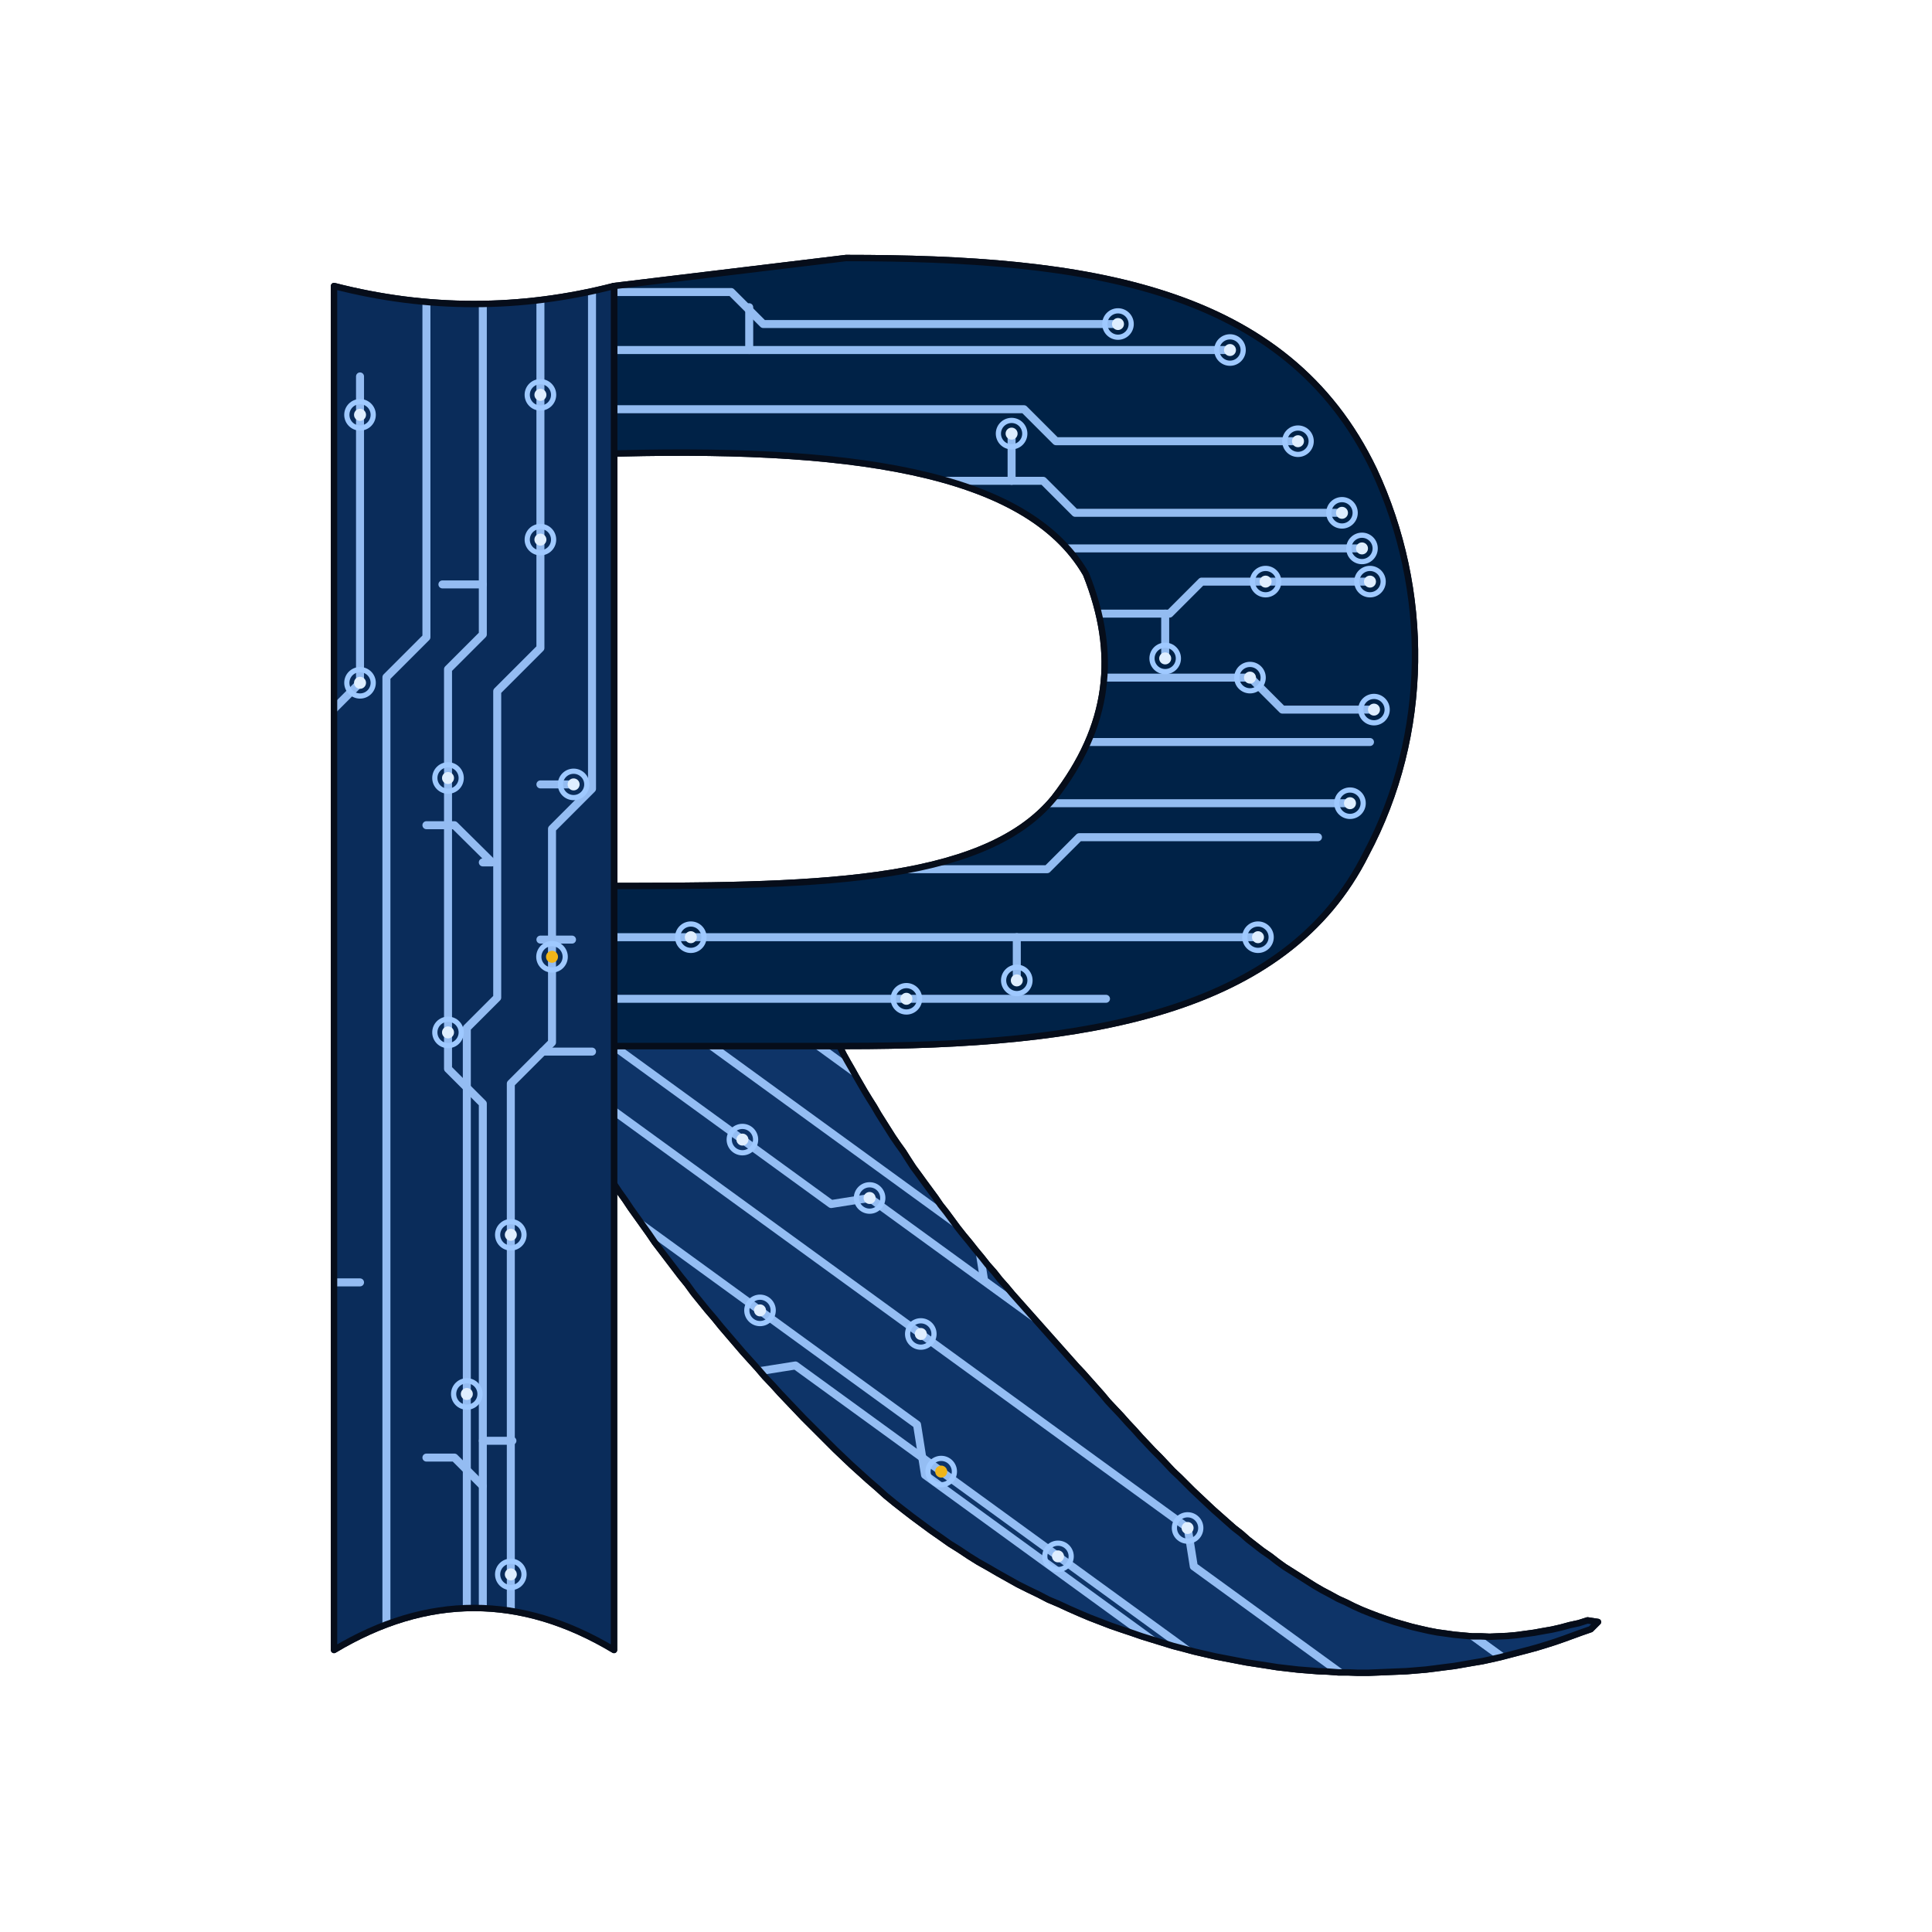
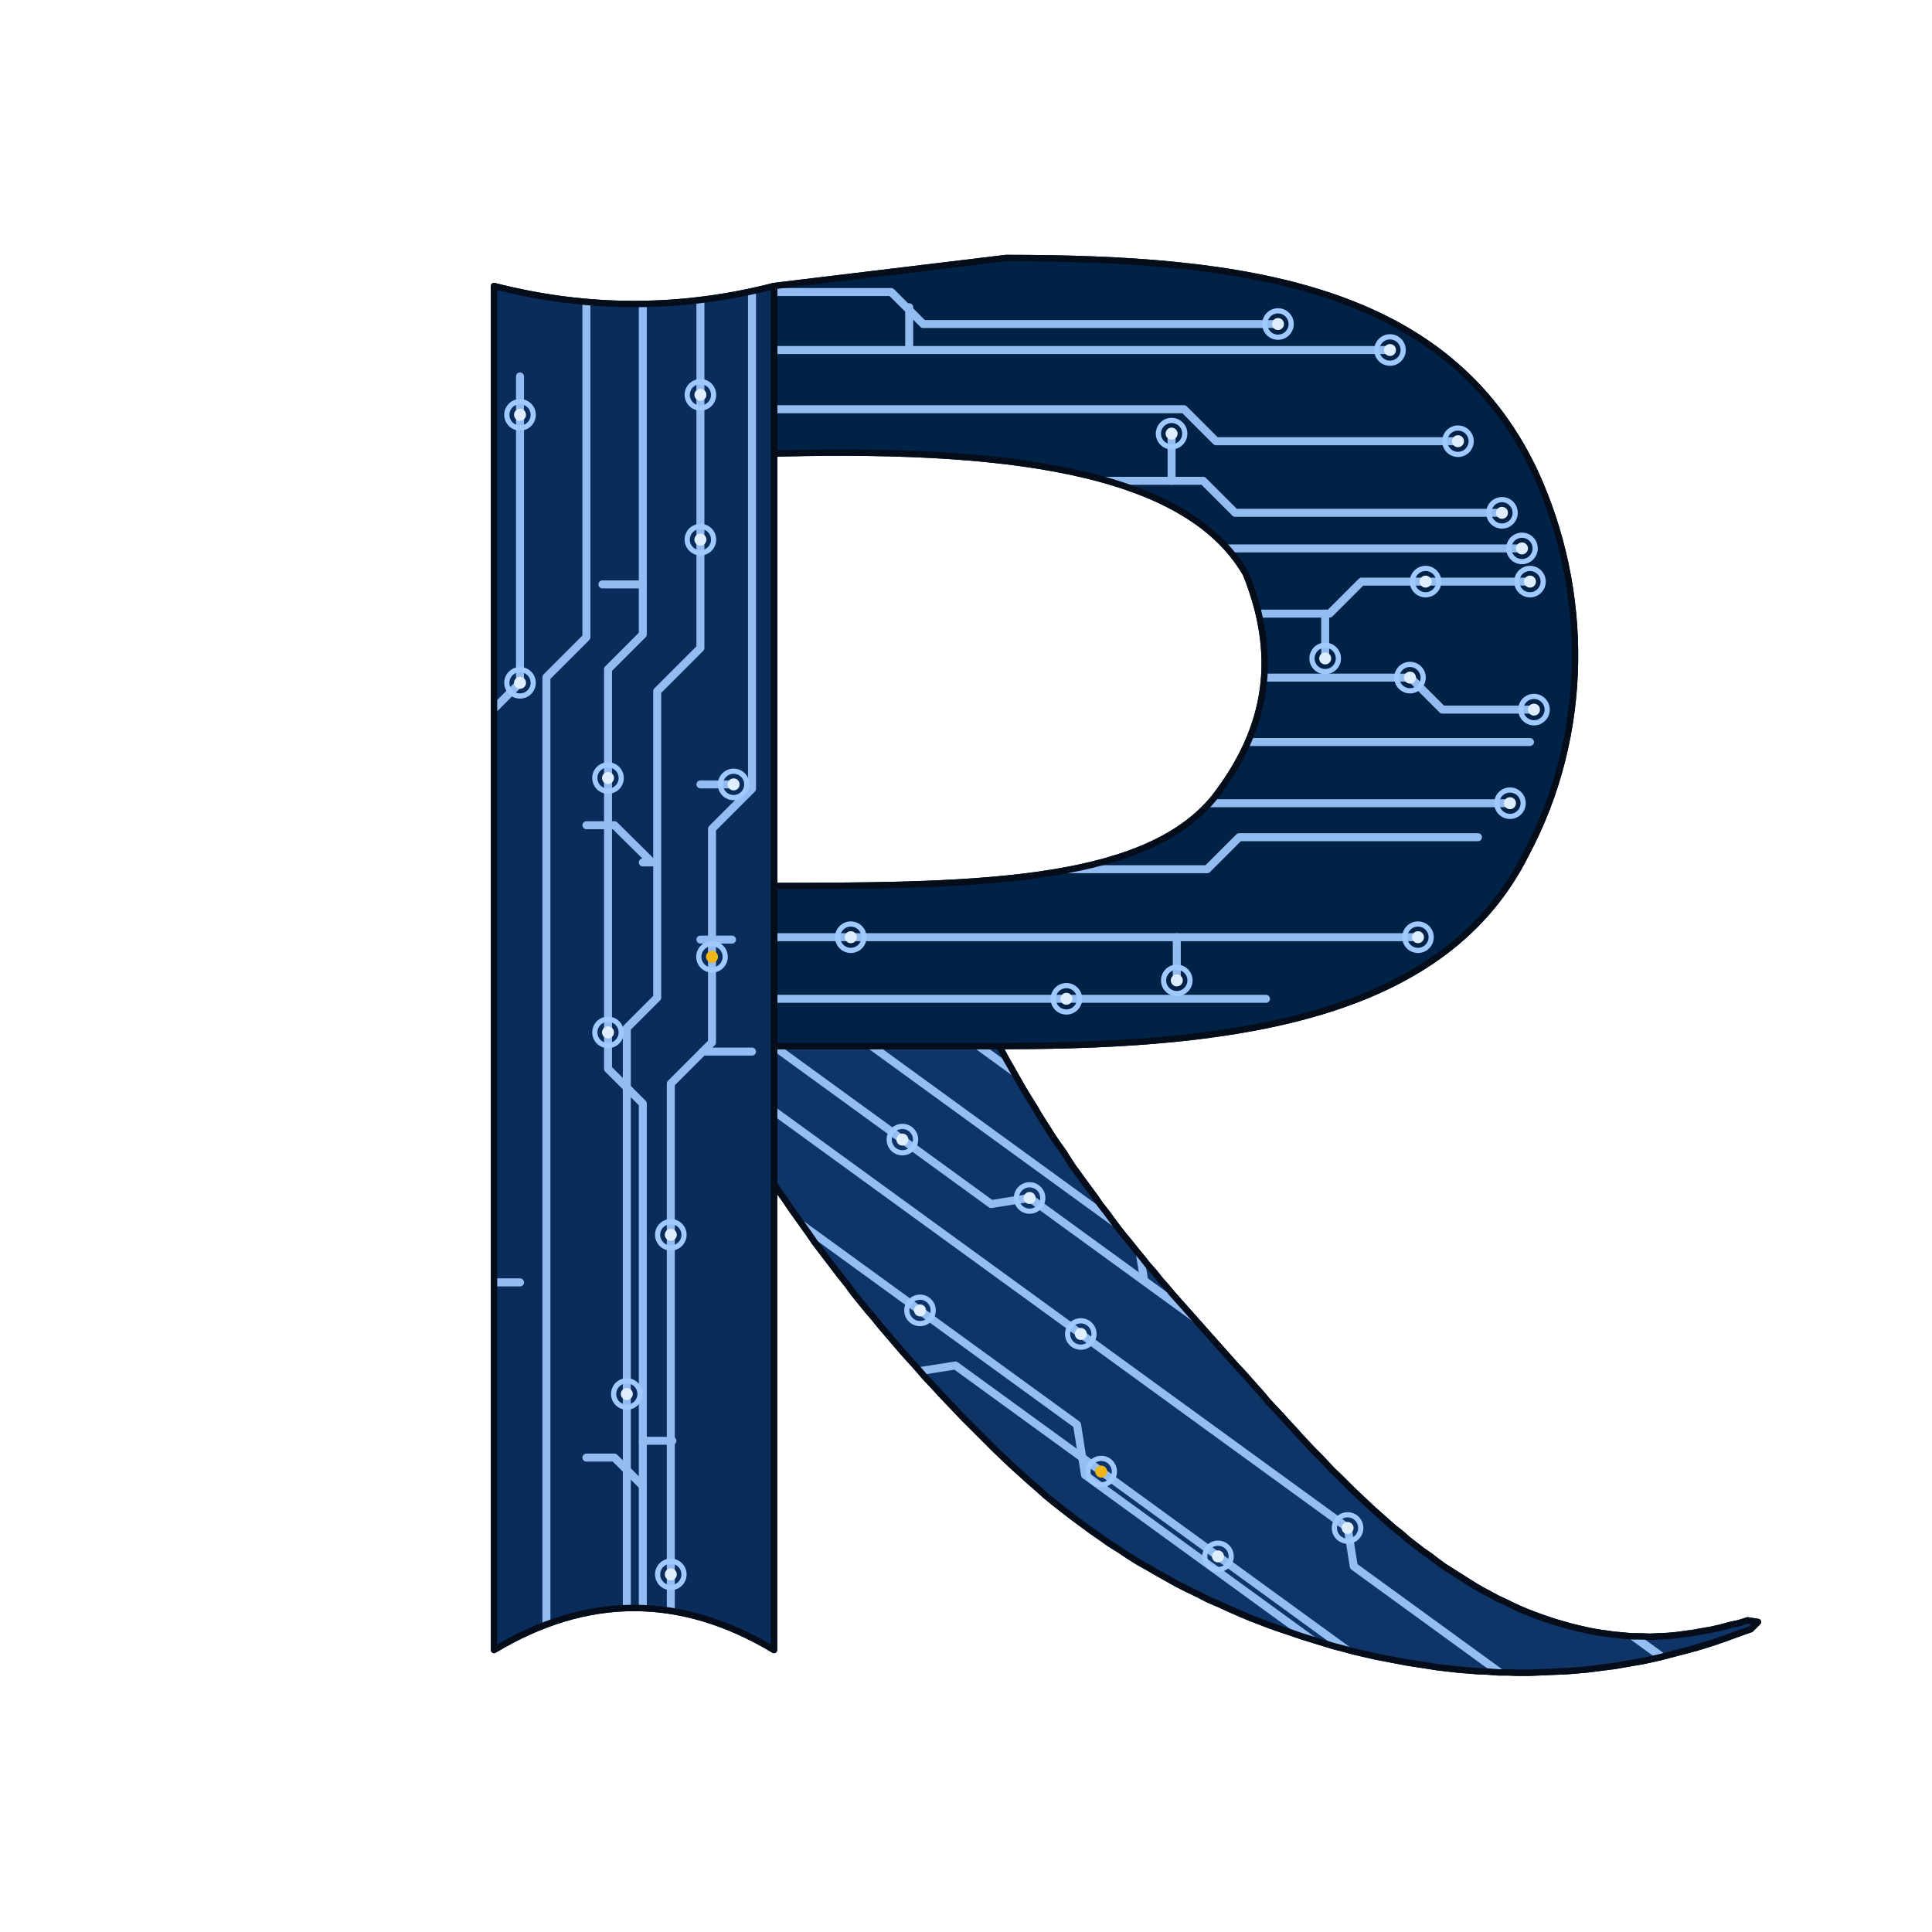
<svg xmlns="http://www.w3.org/2000/svg" viewBox="0 0 512 512" width="512" height="512">
-   <g transform="translate(256,256) scale(1.06) translate(-330,-320)">
+   <g transform="translate(256,256) scale(1.06) translate(-290,-320)">
    <defs>
      <clipPath id="cs">
        <path d="M172,150 Q207,159 242,150 L242,491 Q207,470 172,491 Z" />
      </clipPath>
      <clipPath id="cb">
        <path clip-rule="evenodd" d="M242,150 L300,143 C360,143 410,150 432,196 C446,226 446,262 430,292 C410,332 360,340 300,340 L242,340 Z M238,192 C300,190 345,196 360,222 C368,242 366,260 352,278 C334,300 290,300 238,300 Z" />
      </clipPath>
      <clipPath id="cl">
        <path d="M219.6,335.1 L220.6,337.2 L221.6,339.2 L222.6,341.2 L223.6,343.2 L224.7,345.3 L225.8,347.3 L226.9,349.4 L228.0,351.4 L229.1,353.5 L230.3,355.5 L231.5,357.6 L232.7,359.6 L234.0,361.7 L235.2,363.8 L236.5,365.9 L237.8,368.0 L239.2,370.1 L240.5,372.2 L241.9,374.3 L243.3,376.4 L244.8,378.5 L246.2,380.6 L247.7,382.7 L249.2,384.8 L250.7,386.9 L252.2,389.1 L253.8,391.2 L255.4,393.3 L257.0,395.4 L258.6,397.5 L260.3,399.6 L261.9,401.8 L263.6,403.9 L265.3,406.0 L267.1,408.1 L268.8,410.2 L270.6,412.3 L272.4,414.4 L274.2,416.5 L276.0,418.5 L277.9,420.6 L279.7,422.7 L281.6,424.7 L283.5,426.8 L285.4,428.8 L287.4,430.9 L289.3,432.9 L291.3,434.9 L293.3,436.9 L295.3,438.9 L297.3,440.9 L299.4,442.9 L301.4,444.8 L303.5,446.7 L305.6,448.6 L307.8,450.5 L309.9,452.4 L312.1,454.2 L314.4,456.0 L316.6,457.7 L318.9,459.4 L321.2,461.1 L323.5,462.7 L325.9,464.4 L328.3,465.9 L330.7,467.5 L333.1,469.0 L335.6,470.4 L338.0,471.8 L340.5,473.2 L343.0,474.6 L345.6,475.9 L348.1,477.1 L350.6,478.4 L353.2,479.5 L355.8,480.7 L358.3,481.8 L360.9,482.9 L363.5,483.9 L366.1,484.9 L368.7,485.8 L371.4,486.7 L374.0,487.6 L376.6,488.4 L379.2,489.2 L381.8,490.0 L384.5,490.7 L387.1,491.4 L389.7,492.0 L392.3,492.6 L394.9,493.1 L397.5,493.6 L400.1,494.1 L402.7,494.5 L405.3,494.9 L407.8,495.3 L410.4,495.6 L413.0,495.9 L415.5,496.1 L418.0,496.3 L420.5,496.4 L423.1,496.6 L425.5,496.6 L428.0,496.7 L430.5,496.7 L433.0,496.6 L435.4,496.5 L437.8,496.4 L440.2,496.3 L442.6,496.1 L445.0,495.9 L447.4,495.6 L449.7,495.3 L452.1,495.0 L454.4,494.6 L456.7,494.2 L459.1,493.8 L461.4,493.3 L463.6,492.8 L465.9,492.2 L468.2,491.6 L470.5,491.0 L472.7,490.4 L475.0,489.7 L477.2,489.0 L479.5,488.2 L481.7,487.4 L483.9,486.6 L486.2,485.8 L488.0,484.0 L488.0,484.0 L485.4,483.6 L483.2,484.3 L480.9,484.8 L478.7,485.4 L476.5,485.9 L474.2,486.3 L472.0,486.7 L469.8,487.0 L467.6,487.3 L465.4,487.5 L463.1,487.6 L460.9,487.7 L458.7,487.6 L456.5,487.6 L454.3,487.4 L452.1,487.2 L450.0,486.9 L447.8,486.6 L445.7,486.2 L443.5,485.7 L441.4,485.2 L439.3,484.6 L437.2,484.0 L435.1,483.3 L433.1,482.6 L431.0,481.8 L429.0,481.0 L427.0,480.1 L425.0,479.1 L423.0,478.2 L421.0,477.1 L419.1,476.1 L417.2,475.0 L415.3,473.8 L413.4,472.6 L411.5,471.4 L409.6,470.2 L407.8,468.9 L406.0,467.5 L404.1,466.2 L402.3,464.8 L400.5,463.4 L398.8,461.9 L397.0,460.5 L395.3,459.0 L393.5,457.4 L391.8,455.9 L390.1,454.3 L388.4,452.7 L386.7,451.1 L385.1,449.5 L383.4,447.8 L381.7,446.2 L380.1,444.5 L378.5,442.8 L376.8,441.1 L375.2,439.4 L373.6,437.7 L372.0,435.9 L370.4,434.2 L368.8,432.4 L367.1,430.6 L365.5,428.9 L364.0,427.1 L362.4,425.3 L360.8,423.5 L359.2,421.7 L357.6,420.0 L356.0,418.2 L354.4,416.4 L352.8,414.6 L351.2,412.8 L349.6,411.0 L348.0,409.2 L346.4,407.4 L344.8,405.6 L343.2,403.8 L341.6,402.0 L340.1,400.2 L338.5,398.4 L337.0,396.5 L335.4,394.7 L333.9,392.8 L332.4,391.0 L330.9,389.1 L329.4,387.3 L327.9,385.4 L326.5,383.5 L325.1,381.6 L323.6,379.7 L322.3,377.8 L320.9,375.9 L319.5,374.0 L318.2,372.2 L316.8,370.3 L315.5,368.3 L314.3,366.4 L313.0,364.6 L311.7,362.7 L310.5,360.8 L309.3,358.9 L308.1,357.0 L307.0,355.1 L305.8,353.2 L304.7,351.4 L303.6,349.5 L302.5,347.6 L301.5,345.8 L300.4,343.9 L299.4,342.1 L298.5,340.3 L297.5,338.5 L296.6,336.7 L295.7,334.9 L294.8,333.2 L293.9,331.4 L293.1,329.7 L292.3,328.0 L291.5,326.3 L290.7,324.6 L290.0,323.0 L289.3,321.3 L288.6,319.7 L288.0,318.1 L287.4,316.5 L286.7,315.0 L286.2,313.4 L285.6,311.9 L285.0,310.4 L284.4,308.9 Z" />
      </clipPath>
    </defs>
    <path d="M219.6,335.1 L220.6,337.2 L221.6,339.2 L222.6,341.2 L223.6,343.2 L224.7,345.3 L225.8,347.3 L226.9,349.4 L228.0,351.4 L229.1,353.5 L230.3,355.5 L231.5,357.6 L232.7,359.6 L234.0,361.7 L235.2,363.8 L236.5,365.9 L237.8,368.0 L239.2,370.1 L240.5,372.2 L241.9,374.3 L243.3,376.4 L244.8,378.5 L246.2,380.6 L247.7,382.7 L249.2,384.8 L250.7,386.9 L252.2,389.1 L253.8,391.2 L255.4,393.3 L257.0,395.4 L258.6,397.5 L260.3,399.6 L261.9,401.8 L263.6,403.9 L265.3,406.0 L267.1,408.1 L268.8,410.2 L270.6,412.3 L272.4,414.4 L274.2,416.5 L276.0,418.5 L277.9,420.6 L279.7,422.7 L281.6,424.7 L283.5,426.8 L285.4,428.8 L287.4,430.9 L289.3,432.9 L291.3,434.9 L293.3,436.9 L295.3,438.9 L297.3,440.9 L299.4,442.9 L301.4,444.8 L303.5,446.7 L305.6,448.6 L307.8,450.5 L309.9,452.4 L312.1,454.2 L314.4,456.0 L316.6,457.7 L318.9,459.4 L321.2,461.1 L323.5,462.7 L325.9,464.4 L328.3,465.9 L330.7,467.5 L333.1,469.0 L335.6,470.4 L338.0,471.8 L340.5,473.2 L343.0,474.6 L345.6,475.9 L348.1,477.1 L350.6,478.4 L353.2,479.5 L355.8,480.7 L358.3,481.8 L360.9,482.9 L363.5,483.9 L366.1,484.9 L368.7,485.8 L371.4,486.7 L374.0,487.6 L376.6,488.4 L379.2,489.2 L381.8,490.0 L384.5,490.7 L387.1,491.4 L389.7,492.0 L392.3,492.6 L394.9,493.1 L397.5,493.6 L400.1,494.1 L402.7,494.5 L405.3,494.9 L407.8,495.3 L410.4,495.6 L413.0,495.9 L415.5,496.1 L418.0,496.3 L420.5,496.4 L423.1,496.6 L425.5,496.6 L428.0,496.7 L430.5,496.7 L433.0,496.6 L435.4,496.5 L437.8,496.4 L440.2,496.3 L442.6,496.1 L445.0,495.9 L447.4,495.6 L449.7,495.3 L452.1,495.0 L454.4,494.6 L456.7,494.2 L459.1,493.8 L461.4,493.3 L463.6,492.8 L465.9,492.2 L468.2,491.6 L470.5,491.0 L472.7,490.4 L475.0,489.7 L477.2,489.0 L479.5,488.2 L481.7,487.4 L483.9,486.6 L486.2,485.8 L488.0,484.0 L488.0,484.0 L485.4,483.6 L483.2,484.3 L480.9,484.8 L478.7,485.4 L476.5,485.9 L474.2,486.3 L472.0,486.7 L469.8,487.0 L467.6,487.3 L465.4,487.5 L463.1,487.6 L460.9,487.7 L458.7,487.6 L456.5,487.6 L454.3,487.4 L452.1,487.2 L450.0,486.9 L447.8,486.6 L445.7,486.2 L443.5,485.7 L441.4,485.2 L439.3,484.6 L437.2,484.0 L435.1,483.3 L433.1,482.6 L431.0,481.8 L429.0,481.0 L427.0,480.1 L425.0,479.1 L423.0,478.2 L421.0,477.1 L419.1,476.1 L417.2,475.0 L415.3,473.8 L413.4,472.6 L411.5,471.4 L409.6,470.2 L407.8,468.9 L406.0,467.5 L404.1,466.2 L402.3,464.8 L400.5,463.4 L398.8,461.9 L397.0,460.5 L395.3,459.0 L393.5,457.4 L391.8,455.9 L390.1,454.3 L388.4,452.7 L386.7,451.1 L385.1,449.5 L383.4,447.8 L381.7,446.2 L380.1,444.5 L378.5,442.8 L376.8,441.1 L375.2,439.4 L373.6,437.7 L372.0,435.9 L370.4,434.2 L368.8,432.4 L367.1,430.6 L365.5,428.9 L364.0,427.1 L362.4,425.3 L360.8,423.5 L359.2,421.7 L357.6,420.0 L356.0,418.2 L354.4,416.4 L352.8,414.6 L351.2,412.8 L349.6,411.0 L348.0,409.2 L346.4,407.4 L344.8,405.6 L343.2,403.8 L341.6,402.0 L340.1,400.2 L338.5,398.4 L337.0,396.5 L335.4,394.7 L333.9,392.8 L332.4,391.0 L330.9,389.1 L329.4,387.3 L327.9,385.4 L326.5,383.5 L325.1,381.6 L323.6,379.7 L322.3,377.8 L320.9,375.9 L319.5,374.0 L318.2,372.2 L316.8,370.3 L315.5,368.3 L314.3,366.4 L313.0,364.6 L311.7,362.7 L310.5,360.8 L309.3,358.9 L308.1,357.0 L307.0,355.1 L305.8,353.2 L304.7,351.4 L303.6,349.5 L302.5,347.6 L301.5,345.8 L300.4,343.9 L299.4,342.1 L298.5,340.3 L297.5,338.5 L296.6,336.7 L295.7,334.9 L294.8,333.2 L293.9,331.4 L293.1,329.7 L292.3,328.0 L291.5,326.3 L290.7,324.6 L290.0,323.0 L289.3,321.3 L288.6,319.7 L288.0,318.1 L287.4,316.5 L286.7,315.0 L286.2,313.4 L285.6,311.9 L285.0,310.4 L284.4,308.9 Z" fill="#0e3468" stroke="#060d1a" stroke-width="1.6" stroke-linejoin="round" />
    <g>
      <path d="M219.6,335.1 L220.6,337.2 L221.6,339.2 L222.6,341.2 L223.6,343.2 L224.7,345.3 L225.8,347.3 L226.9,349.4 L228.0,351.4 L229.1,353.5 L230.3,355.5 L231.5,357.6 L232.7,359.6 L234.0,361.7 L235.2,363.8 L236.5,365.9 L237.8,368.0 L239.2,370.1 L240.5,372.2 L241.9,374.3 L243.3,376.4 L244.8,378.5 L246.2,380.6 L247.7,382.7 L249.2,384.8 L250.7,386.9 L252.2,389.1 L253.8,391.2 L255.4,393.3 L257.0,395.4 L258.6,397.5 L260.3,399.6 L261.9,401.8 L263.6,403.9 L265.3,406.0 L267.1,408.1 L268.8,410.2 L270.6,412.3 L272.4,414.4 L274.2,416.5 L276.0,418.5 L277.9,420.6 L279.7,422.7 L281.6,424.7 L283.5,426.8 L285.4,428.8 L287.4,430.9 L289.3,432.9 L291.3,434.9 L293.3,436.9 L295.3,438.9 L297.3,440.9 L299.4,442.9 L301.4,444.8 L303.5,446.7 L305.6,448.6 L307.8,450.5 L309.9,452.4 L312.1,454.2 L314.4,456.0 L316.6,457.7 L318.9,459.4 L321.2,461.1 L323.5,462.7 L325.9,464.4 L328.3,465.9 L330.7,467.5 L333.1,469.0 L335.6,470.4 L338.0,471.8 L340.5,473.2 L343.0,474.6 L345.6,475.9 L348.1,477.1 L350.6,478.4 L353.2,479.5 L355.8,480.7 L358.3,481.8 L360.9,482.9 L363.5,483.9 L366.1,484.9 L368.7,485.8 L371.4,486.7 L374.0,487.6 L376.6,488.4 L379.2,489.2 L381.8,490.0 L384.5,490.7 L387.1,491.4 L389.7,492.0 L392.3,492.6 L394.9,493.1 L397.5,493.6 L400.1,494.1 L402.7,494.5 L405.3,494.9 L407.8,495.3 L410.4,495.6 L413.0,495.9 L415.5,496.1 L418.0,496.3 L420.5,496.4 L423.1,496.6 L425.5,496.6 L428.0,496.7 L430.5,496.7 L433.0,496.6 L435.4,496.5 L437.8,496.4 L440.2,496.3 L442.6,496.1 L445.0,495.9 L447.4,495.6 L449.7,495.3 L452.1,495.0 L454.4,494.6 L456.7,494.2 L459.1,493.8 L461.4,493.3 L463.6,492.8 L465.9,492.2 L468.2,491.6 L470.5,491.0 L472.7,490.4 L475.0,489.7 L477.2,489.0 L479.5,488.2 L481.7,487.4 L483.9,486.6 L486.2,485.8 L488.0,484.0 L488.0,484.0 L485.4,483.6 L483.2,484.3 L480.9,484.8 L478.7,485.4 L476.5,485.9 L474.2,486.3 L472.0,486.7 L469.8,487.0 L467.6,487.3 L465.4,487.5 L463.1,487.6 L460.9,487.7 L458.7,487.6 L456.5,487.6 L454.3,487.4 L452.1,487.2 L450.0,486.9 L447.8,486.6 L445.7,486.2 L443.5,485.7 L441.4,485.2 L439.3,484.6 L437.2,484.0 L435.1,483.3 L433.1,482.6 L431.0,481.8 L429.0,481.0 L427.0,480.1 L425.0,479.1 L423.0,478.2 L421.0,477.1 L419.1,476.1 L417.2,475.0 L415.3,473.8 L413.4,472.6 L411.5,471.4 L409.6,470.2 L407.8,468.9 L406.0,467.5 L404.1,466.2 L402.3,464.8 L400.5,463.4 L398.8,461.9 L397.0,460.5 L395.3,459.0 L393.5,457.4 L391.8,455.9 L390.1,454.3 L388.4,452.7 L386.7,451.1 L385.1,449.5 L383.4,447.8 L381.7,446.2 L380.1,444.5 L378.5,442.8 L376.8,441.1 L375.2,439.4 L373.6,437.7 L372.0,435.9 L370.4,434.2 L368.8,432.4 L367.1,430.6 L365.5,428.9 L364.0,427.1 L362.4,425.3 L360.8,423.5 L359.2,421.7 L357.6,420.0 L356.0,418.2 L354.4,416.4 L352.8,414.6 L351.2,412.8 L349.6,411.0 L348.0,409.2 L346.4,407.4 L344.8,405.6 L343.2,403.8 L341.6,402.0 L340.1,400.2 L338.5,398.4 L337.0,396.5 L335.4,394.7 L333.9,392.8 L332.4,391.0 L330.9,389.1 L329.4,387.3 L327.9,385.4 L326.5,383.5 L325.1,381.6 L323.6,379.7 L322.3,377.8 L320.9,375.9 L319.5,374.0 L318.2,372.2 L316.8,370.3 L315.5,368.3 L314.3,366.4 L313.0,364.6 L311.7,362.7 L310.5,360.8 L309.3,358.9 L308.1,357.0 L307.0,355.1 L305.8,353.2 L304.7,351.4 L303.6,349.5 L302.5,347.6 L301.5,345.8 L300.4,343.9 L299.4,342.1 L298.5,340.3 L297.5,338.5 L296.6,336.7 L295.7,334.9 L294.8,333.2 L293.9,331.4 L293.1,329.7 L292.3,328.0 L291.5,326.3 L290.7,324.6 L290.0,323.0 L289.3,321.3 L288.6,319.7 L288.0,318.1 L287.4,316.5 L286.7,315.0 L286.2,313.4 L285.6,311.9 L285.0,310.4 L284.4,308.9 Z" fill="#0e3468" fill-rule="evenodd" />
      <g clip-path="url(#cl)" fill="none" stroke="#9fc9ff" stroke-width="2" stroke-linecap="round" stroke-linejoin="round" opacity="0.92">
        <g transform="rotate(-54 350 400)">
          <path d="M186.7,270.8 L186.7,374.9 L178.1,383.5 L178.1,514.3" />
          <path d="M178.1,386 L187.6,386" />
          <path d="M200.7,235 L200.7,336.1 L191,345.8 L191,565" />
          <path d="M214.8,235 L214.8,460 L222.6,467.8 L222.6,565" />
          <path d="M222.6,467.3 L215.4,467.3" />
          <path d="M228.2,235 L228.2,465 L237.1,473.9 L237.1,565" />
          <path d="M228.2,330.8 L216.5,330.8" />
          <path d="M246.6,235 L246.6,449.8 L239.9,456.5 L239.9,565" />
          <path d="M239.9,516.5 L251.7,516.5" />
          <path d="M258.4,235 L258.4,429.2 L249.8,437.8 L249.8,565" />
          <path d="M276.6,304.9 L276.6,422.1 L268,430.7 L268,485.7" />
          <path d="M268,430.6 L257.2,430.6" />
          <path d="M290.7,253.6 L290.7,354.6 L297.1,361 L297.1,487.3" />
          <path d="M303,306.9 L303,394.3 L294,403.3 L294,521.9" />
          <path d="M321.9,235 L321.9,464.2 L315,471.1 L315,565" />
          <path d="M335,235 L335,344.5 L341.9,351.4 L341.9,565" />
          <path d="M341.9,417.5 L351.9,417.5" />
          <path d="M349.4,235 L349.4,379.3 L342,386.7 L342,565" />
          <path d="M342,396.3 L352.3,396.3" />
          <path d="M365.1,235 L365.1,448.2 L371.3,454.4 L371.3,565" />
          <path d="M381.5,296.4 L381.5,398.8 L389.6,406.9 L389.6,512.4" />
          <path d="M389.6,450.5 L397.4,450.5" />
          <path d="M394.8,291.6 L394.8,387 L401.7,393.9 L401.7,497.5" />
          <path d="M401.7,399.5 L391.6,399.5" />
          <path d="M411.1,235 L411.1,445.3 L419.3,453.5 L419.3,565" />
          <path d="M419.3,493.6 L427.6,493.6" />
          <path d="M426.5,285 L426.5,441.4 L419.5,448.4 L419.5,522.9" />
          <path d="M441.7,307.8 L441.7,419.6 L449.3,427.2 L449.3,523.3" />
          <path d="M456.4,235 L456.4,358.6 L465.6,367.8 L465.6,565" />
          <path d="M471,251.8 L471,400 L462.1,408.9 L462.1,532.8" />
          <path d="M485.1,235 L485.1,421.1 L477.7,428.5 L477.7,565" />
          <path d="M477.7,505.5 L467.3,505.5" />
          <path d="M501.9,304.7 L501.9,391.4 L492.3,401 L492.3,498.1" />
          <path d="M501.9,382 L492.3,382" />
          <path d="M513,305.5 L513,379.8 L521.5,388.3 L521.5,540.1" />
          <path d="M521.5,497.9 L531.9,497.9" />
        </g>
      </g>
      <g clip-path="url(#cl)">
        <circle cx="305.9" cy="378" r="3.3" fill="none" stroke="#9fc9ff" stroke-width="1.3" />
        <circle cx="305.9" cy="378" r="1.5" fill="#dfeeff" />
        <circle cx="353" cy="467.6" r="3.3" fill="none" stroke="#9fc9ff" stroke-width="1.3" />
        <circle cx="353" cy="467.6" r="1.5" fill="#dfeeff" />
        <circle cx="278.5" cy="406.1" r="3.3" fill="none" stroke="#9fc9ff" stroke-width="1.3" />
        <circle cx="278.5" cy="406.1" r="1.5" fill="#dfeeff" />
        <circle cx="323.8" cy="446.4" r="3.3" fill="none" stroke="#9fc9ff" stroke-width="1.3" />
        <circle cx="323.8" cy="446.4" r="1.5" fill="#f0b519" />
        <circle cx="285.4" cy="334.4" r="3.3" fill="none" stroke="#9fc9ff" stroke-width="1.3" />
        <circle cx="285.4" cy="334.4" r="1.5" fill="#dfeeff" />
        <circle cx="252.6" cy="330" r="3.3" fill="none" stroke="#9fc9ff" stroke-width="1.3" />
        <circle cx="252.6" cy="330" r="1.5" fill="#dfeeff" />
        <circle cx="318.7" cy="412" r="3.3" fill="none" stroke="#9fc9ff" stroke-width="1.3" />
        <circle cx="318.7" cy="412" r="1.5" fill="#dfeeff" />
        <circle cx="274.1" cy="363.4" r="3.3" fill="none" stroke="#9fc9ff" stroke-width="1.3" />
        <circle cx="274.1" cy="363.4" r="1.5" fill="#dfeeff" />
        <circle cx="385.4" cy="460.5" r="3.3" fill="none" stroke="#9fc9ff" stroke-width="1.3" />
        <circle cx="385.4" cy="460.5" r="1.5" fill="#dfeeff" />
      </g>
      <path d="M219.6,335.1 L220.6,337.2 L221.6,339.2 L222.6,341.2 L223.6,343.2 L224.7,345.3 L225.8,347.3 L226.9,349.4 L228.0,351.4 L229.1,353.5 L230.3,355.5 L231.5,357.6 L232.7,359.6 L234.0,361.7 L235.2,363.8 L236.5,365.9 L237.8,368.0 L239.2,370.1 L240.5,372.2 L241.9,374.3 L243.3,376.4 L244.8,378.5 L246.2,380.6 L247.7,382.7 L249.2,384.8 L250.7,386.9 L252.2,389.1 L253.8,391.2 L255.4,393.3 L257.0,395.4 L258.6,397.5 L260.3,399.6 L261.9,401.8 L263.6,403.9 L265.3,406.0 L267.1,408.1 L268.8,410.2 L270.6,412.3 L272.4,414.4 L274.2,416.5 L276.0,418.5 L277.9,420.6 L279.7,422.7 L281.6,424.7 L283.5,426.8 L285.4,428.8 L287.4,430.9 L289.3,432.9 L291.3,434.9 L293.3,436.9 L295.3,438.9 L297.3,440.9 L299.4,442.9 L301.4,444.8 L303.5,446.7 L305.6,448.6 L307.8,450.5 L309.9,452.4 L312.1,454.2 L314.4,456.0 L316.6,457.7 L318.9,459.4 L321.2,461.1 L323.5,462.7 L325.9,464.4 L328.3,465.9 L330.7,467.5 L333.1,469.0 L335.6,470.4 L338.0,471.8 L340.5,473.2 L343.0,474.6 L345.6,475.9 L348.1,477.1 L350.6,478.4 L353.2,479.5 L355.8,480.7 L358.3,481.8 L360.9,482.9 L363.5,483.9 L366.1,484.9 L368.7,485.8 L371.4,486.7 L374.0,487.6 L376.6,488.4 L379.2,489.2 L381.8,490.0 L384.5,490.7 L387.1,491.4 L389.7,492.0 L392.3,492.6 L394.9,493.1 L397.5,493.6 L400.1,494.1 L402.7,494.5 L405.3,494.9 L407.8,495.3 L410.4,495.6 L413.0,495.9 L415.5,496.1 L418.0,496.3 L420.5,496.4 L423.1,496.6 L425.5,496.6 L428.0,496.7 L430.5,496.7 L433.0,496.6 L435.4,496.5 L437.8,496.4 L440.2,496.3 L442.6,496.1 L445.0,495.9 L447.4,495.6 L449.7,495.3 L452.1,495.0 L454.4,494.6 L456.7,494.2 L459.1,493.8 L461.4,493.3 L463.6,492.8 L465.9,492.2 L468.2,491.6 L470.5,491.0 L472.7,490.4 L475.0,489.7 L477.2,489.0 L479.5,488.2 L481.7,487.4 L483.9,486.6 L486.2,485.8 L488.0,484.0 L488.0,484.0 L485.4,483.6 L483.2,484.3 L480.9,484.8 L478.7,485.4 L476.5,485.9 L474.2,486.3 L472.0,486.7 L469.8,487.0 L467.6,487.3 L465.4,487.5 L463.1,487.6 L460.9,487.7 L458.7,487.6 L456.5,487.6 L454.3,487.4 L452.1,487.2 L450.0,486.9 L447.8,486.6 L445.7,486.2 L443.5,485.7 L441.4,485.2 L439.3,484.6 L437.2,484.0 L435.1,483.3 L433.1,482.6 L431.0,481.8 L429.0,481.0 L427.0,480.1 L425.0,479.1 L423.0,478.2 L421.0,477.1 L419.1,476.1 L417.2,475.0 L415.3,473.8 L413.4,472.6 L411.5,471.4 L409.6,470.2 L407.8,468.9 L406.0,467.5 L404.1,466.2 L402.3,464.8 L400.5,463.4 L398.8,461.9 L397.0,460.5 L395.3,459.0 L393.5,457.4 L391.8,455.9 L390.1,454.3 L388.4,452.7 L386.7,451.1 L385.1,449.5 L383.4,447.8 L381.7,446.2 L380.1,444.5 L378.5,442.8 L376.8,441.1 L375.2,439.4 L373.6,437.7 L372.0,435.9 L370.4,434.2 L368.8,432.4 L367.1,430.6 L365.5,428.9 L364.0,427.1 L362.4,425.3 L360.8,423.5 L359.2,421.7 L357.6,420.0 L356.0,418.2 L354.4,416.4 L352.8,414.6 L351.2,412.8 L349.6,411.0 L348.0,409.2 L346.4,407.4 L344.8,405.6 L343.2,403.8 L341.6,402.0 L340.1,400.2 L338.5,398.4 L337.0,396.5 L335.4,394.7 L333.9,392.8 L332.4,391.0 L330.9,389.1 L329.4,387.3 L327.9,385.4 L326.5,383.5 L325.1,381.6 L323.6,379.7 L322.3,377.8 L320.9,375.9 L319.5,374.0 L318.2,372.2 L316.8,370.3 L315.5,368.3 L314.3,366.4 L313.0,364.6 L311.7,362.7 L310.5,360.8 L309.3,358.9 L308.1,357.0 L307.0,355.1 L305.8,353.2 L304.7,351.4 L303.6,349.5 L302.5,347.6 L301.5,345.8 L300.4,343.9 L299.4,342.1 L298.5,340.3 L297.5,338.5 L296.6,336.7 L295.7,334.9 L294.8,333.2 L293.9,331.4 L293.1,329.7 L292.3,328.0 L291.5,326.3 L290.7,324.6 L290.0,323.0 L289.3,321.3 L288.6,319.7 L288.0,318.1 L287.4,316.5 L286.7,315.0 L286.2,313.4 L285.6,311.9 L285.0,310.4 L284.4,308.9 Z" fill="none" fill-rule="evenodd" stroke="#060d1a" stroke-width="1.6" stroke-linejoin="round" />
    </g>
    <path d="M242,150 L300,143 C360,143 410,150 432,196 C446,226 446,262 430,292 C410,332 360,340 300,340 L242,340 Z M238,192 C300,190 345,196 360,222 C368,242 366,260 352,278 C334,300 290,300 238,300 Z" fill="#002247" fill-rule="evenodd" stroke="#060d1a" stroke-width="1.6" stroke-linejoin="round" />
    <g>
      <path d="M242,150 L300,143 C360,143 410,150 432,196 C446,226 446,262 430,292 C410,332 360,340 300,340 L242,340 Z M238,192 C300,190 345,196 360,222 C368,242 366,260 352,278 C334,300 290,300 238,300 Z" fill="#002247" fill-rule="evenodd" />
      <g clip-path="url(#cb)" fill="none" stroke="#9fc9ff" stroke-width="2" stroke-linecap="round" stroke-linejoin="round" opacity="0.92">
        <path d="M235,151.5 L271.3,151.5 L279.3,159.5 L368,159.5" />
        <path d="M235,166 L396,166" />
        <path d="M275.8,166 L275.8,155.3" />
        <path d="M235,180.8 L344.5,180.8 L352.5,188.8 L413,188.8" />
        <path d="M235,198.7 L349.3,198.7 L357.3,206.7 L424,206.7" />
        <path d="M341.4,198.7 L341.4,186.9" />
        <path d="M235,215.6 L429,215.6" />
        <path d="M235,231.9 L380.9,231.9 L388.9,223.9 L431,223.9" />
        <path d="M379.8,231.9 L379.8,243.1" />
        <path d="M235,247.9 L401.1,247.9 L409.1,255.9 L432,255.9" />
        <path d="M235,264 L431,264" />
        <path d="M235,279.3 L426,279.3" />
        <path d="M235,295.8 L350.3,295.8 L358.3,287.8 L418,287.8" />
        <path d="M235,312.8 L403,312.8" />
        <path d="M342.7,312.8 L342.7,323.6" />
        <path d="M235,328.2 L365,328.2" />
      </g>
      <g clip-path="url(#cb)">
        <circle cx="368" cy="159.5" r="3.3" fill="none" stroke="#9fc9ff" stroke-width="1.3" />
        <circle cx="368" cy="159.5" r="1.5" fill="#dfeeff" />
        <circle cx="396" cy="166" r="3.3" fill="none" stroke="#9fc9ff" stroke-width="1.3" />
        <circle cx="396" cy="166" r="1.5" fill="#dfeeff" />
        <circle cx="413" cy="188.8" r="3.3" fill="none" stroke="#9fc9ff" stroke-width="1.3" />
        <circle cx="413" cy="188.8" r="1.5" fill="#dfeeff" />
        <circle cx="424" cy="206.7" r="3.3" fill="none" stroke="#9fc9ff" stroke-width="1.3" />
        <circle cx="424" cy="206.7" r="1.5" fill="#dfeeff" />
        <circle cx="341.4" cy="186.9" r="3.3" fill="none" stroke="#9fc9ff" stroke-width="1.3" />
        <circle cx="341.4" cy="186.9" r="1.5" fill="#dfeeff" />
        <circle cx="429" cy="215.6" r="3.3" fill="none" stroke="#9fc9ff" stroke-width="1.3" />
        <circle cx="429" cy="215.6" r="1.5" fill="#dfeeff" />
        <circle cx="431" cy="223.9" r="3.3" fill="none" stroke="#9fc9ff" stroke-width="1.3" />
        <circle cx="431" cy="223.9" r="1.5" fill="#dfeeff" />
        <circle cx="379.8" cy="243.1" r="3.3" fill="none" stroke="#9fc9ff" stroke-width="1.3" />
        <circle cx="379.8" cy="243.1" r="1.5" fill="#dfeeff" />
        <circle cx="404.9" cy="223.9" r="3.3" fill="none" stroke="#9fc9ff" stroke-width="1.3" />
        <circle cx="404.9" cy="223.9" r="1.5" fill="#dfeeff" />
        <circle cx="432" cy="255.9" r="3.3" fill="none" stroke="#9fc9ff" stroke-width="1.3" />
        <circle cx="432" cy="255.9" r="1.5" fill="#dfeeff" />
        <circle cx="401" cy="247.9" r="3.3" fill="none" stroke="#9fc9ff" stroke-width="1.3" />
        <circle cx="401" cy="247.9" r="1.5" fill="#dfeeff" />
        <circle cx="426" cy="279.3" r="3.3" fill="none" stroke="#9fc9ff" stroke-width="1.3" />
        <circle cx="426" cy="279.3" r="1.5" fill="#dfeeff" />
        <circle cx="403" cy="312.8" r="3.3" fill="none" stroke="#9fc9ff" stroke-width="1.3" />
        <circle cx="403" cy="312.8" r="1.5" fill="#dfeeff" />
        <circle cx="342.7" cy="323.6" r="3.3" fill="none" stroke="#9fc9ff" stroke-width="1.3" />
        <circle cx="342.7" cy="323.6" r="1.5" fill="#dfeeff" />
        <circle cx="261.2" cy="312.8" r="3.3" fill="none" stroke="#9fc9ff" stroke-width="1.3" />
        <circle cx="261.2" cy="312.8" r="1.5" fill="#dfeeff" />
        <circle cx="315.1" cy="328.2" r="3.3" fill="none" stroke="#9fc9ff" stroke-width="1.3" />
        <circle cx="315.1" cy="328.2" r="1.5" fill="#dfeeff" />
      </g>
      <path d="M242,150 L300,143 C360,143 410,150 432,196 C446,226 446,262 430,292 C410,332 360,340 300,340 L242,340 Z M238,192 C300,190 345,196 360,222 C368,242 366,260 352,278 C334,300 290,300 238,300 Z" fill="none" fill-rule="evenodd" stroke="#060d1a" stroke-width="1.6" stroke-linejoin="round" />
    </g>
    <path d="M172,150 Q207,159 242,150 L242,491 Q207,470 172,491 Z" fill="#0a2c5a" stroke="#060d1a" stroke-width="1.6" stroke-linejoin="round" />
    <g>
      <path d="M172,150 Q207,159 242,150 L242,491 Q207,470 172,491 Z" fill="#0a2c5a" fill-rule="evenodd" />
      <g clip-path="url(#cs)" fill="none" stroke="#9fc9ff" stroke-width="2" stroke-linecap="round" stroke-linejoin="round" opacity="0.92">
        <path d="M178.5,172.6 L178.5,249.2 L168.3,259.4 L168.3,457.1" />
        <path d="M178.5,399.1 L170.8,399.1" />
        <path d="M195.1,150 L195.1,237.8 L185.1,247.8 L185.1,491" />
        <path d="M209.2,150 L209.2,237.1 L200.5,245.8 L200.5,345.7 L209.2,354.4 L209.2,491" />
        <path d="M209.2,438.7 L216.6,438.7" />
        <path d="M209.2,224.6 L199.1,224.6" />
        <path d="M223.6,150 L223.6,240.5 L212.8,251.3 L212.8,327.9 L205.2,335.5 L205.2,491" />
        <path d="M223.6,274.6 L231.9,274.6" />
        <path d="M223.6,313.4 L231.5,313.4" />
        <path d="M236.5,150 L236.5,275.7 L226.5,285.7 L226.5,339.1 L216.2,349.4 L216.2,491" />
        <path d="M236.5,341.4 L224.2,341.4" />
        <path d="M195.1,284.8 L202.1,284.8 L211.5,294.1 L209.2,294.1" />
        <path d="M195.1,442.9 L202.1,442.9 L209.2,450 L209.2,450" />
      </g>
      <g clip-path="url(#cs)">
        <circle cx="216.2" cy="387.2" r="3.3" fill="none" stroke="#9fc9ff" stroke-width="1.3" />
        <circle cx="216.2" cy="387.2" r="1.5" fill="#dfeeff" />
        <circle cx="200.5" cy="336.6" r="3.3" fill="none" stroke="#9fc9ff" stroke-width="1.3" />
        <circle cx="200.5" cy="336.6" r="1.5" fill="#dfeeff" />
        <circle cx="231.9" cy="274.6" r="3.3" fill="none" stroke="#9fc9ff" stroke-width="1.3" />
        <circle cx="231.9" cy="274.6" r="1.5" fill="#dfeeff" />
        <circle cx="200.5" cy="273" r="3.3" fill="none" stroke="#9fc9ff" stroke-width="1.3" />
        <circle cx="200.5" cy="273" r="1.5" fill="#dfeeff" />
        <circle cx="205.2" cy="427" r="3.3" fill="none" stroke="#9fc9ff" stroke-width="1.3" />
        <circle cx="205.2" cy="427" r="1.5" fill="#dfeeff" />
        <circle cx="223.6" cy="213.4" r="3.3" fill="none" stroke="#9fc9ff" stroke-width="1.3" />
        <circle cx="223.6" cy="213.4" r="1.5" fill="#dfeeff" />
        <circle cx="226.5" cy="317.7" r="3.3" fill="none" stroke="#9fc9ff" stroke-width="1.3" />
        <circle cx="226.5" cy="317.7" r="1.5" fill="#f0b519" />
        <circle cx="223.6" cy="177.2" r="3.3" fill="none" stroke="#9fc9ff" stroke-width="1.3" />
        <circle cx="223.6" cy="177.2" r="1.5" fill="#dfeeff" />
        <circle cx="216.2" cy="472.1" r="3.3" fill="none" stroke="#9fc9ff" stroke-width="1.3" />
        <circle cx="216.2" cy="472.1" r="1.5" fill="#dfeeff" />
        <circle cx="178.5" cy="249.2" r="3.3" fill="none" stroke="#9fc9ff" stroke-width="1.3" />
        <circle cx="178.5" cy="249.2" r="1.5" fill="#dfeeff" />
        <circle cx="178.5" cy="182.2" r="3.3" fill="none" stroke="#9fc9ff" stroke-width="1.3" />
        <circle cx="178.5" cy="182.2" r="1.5" fill="#dfeeff" />
      </g>
      <path d="M172,150 Q207,159 242,150 L242,491 Q207,470 172,491 Z" fill="none" fill-rule="evenodd" stroke="#060d1a" stroke-width="1.6" stroke-linejoin="round" />
    </g>
  </g>
</svg>
